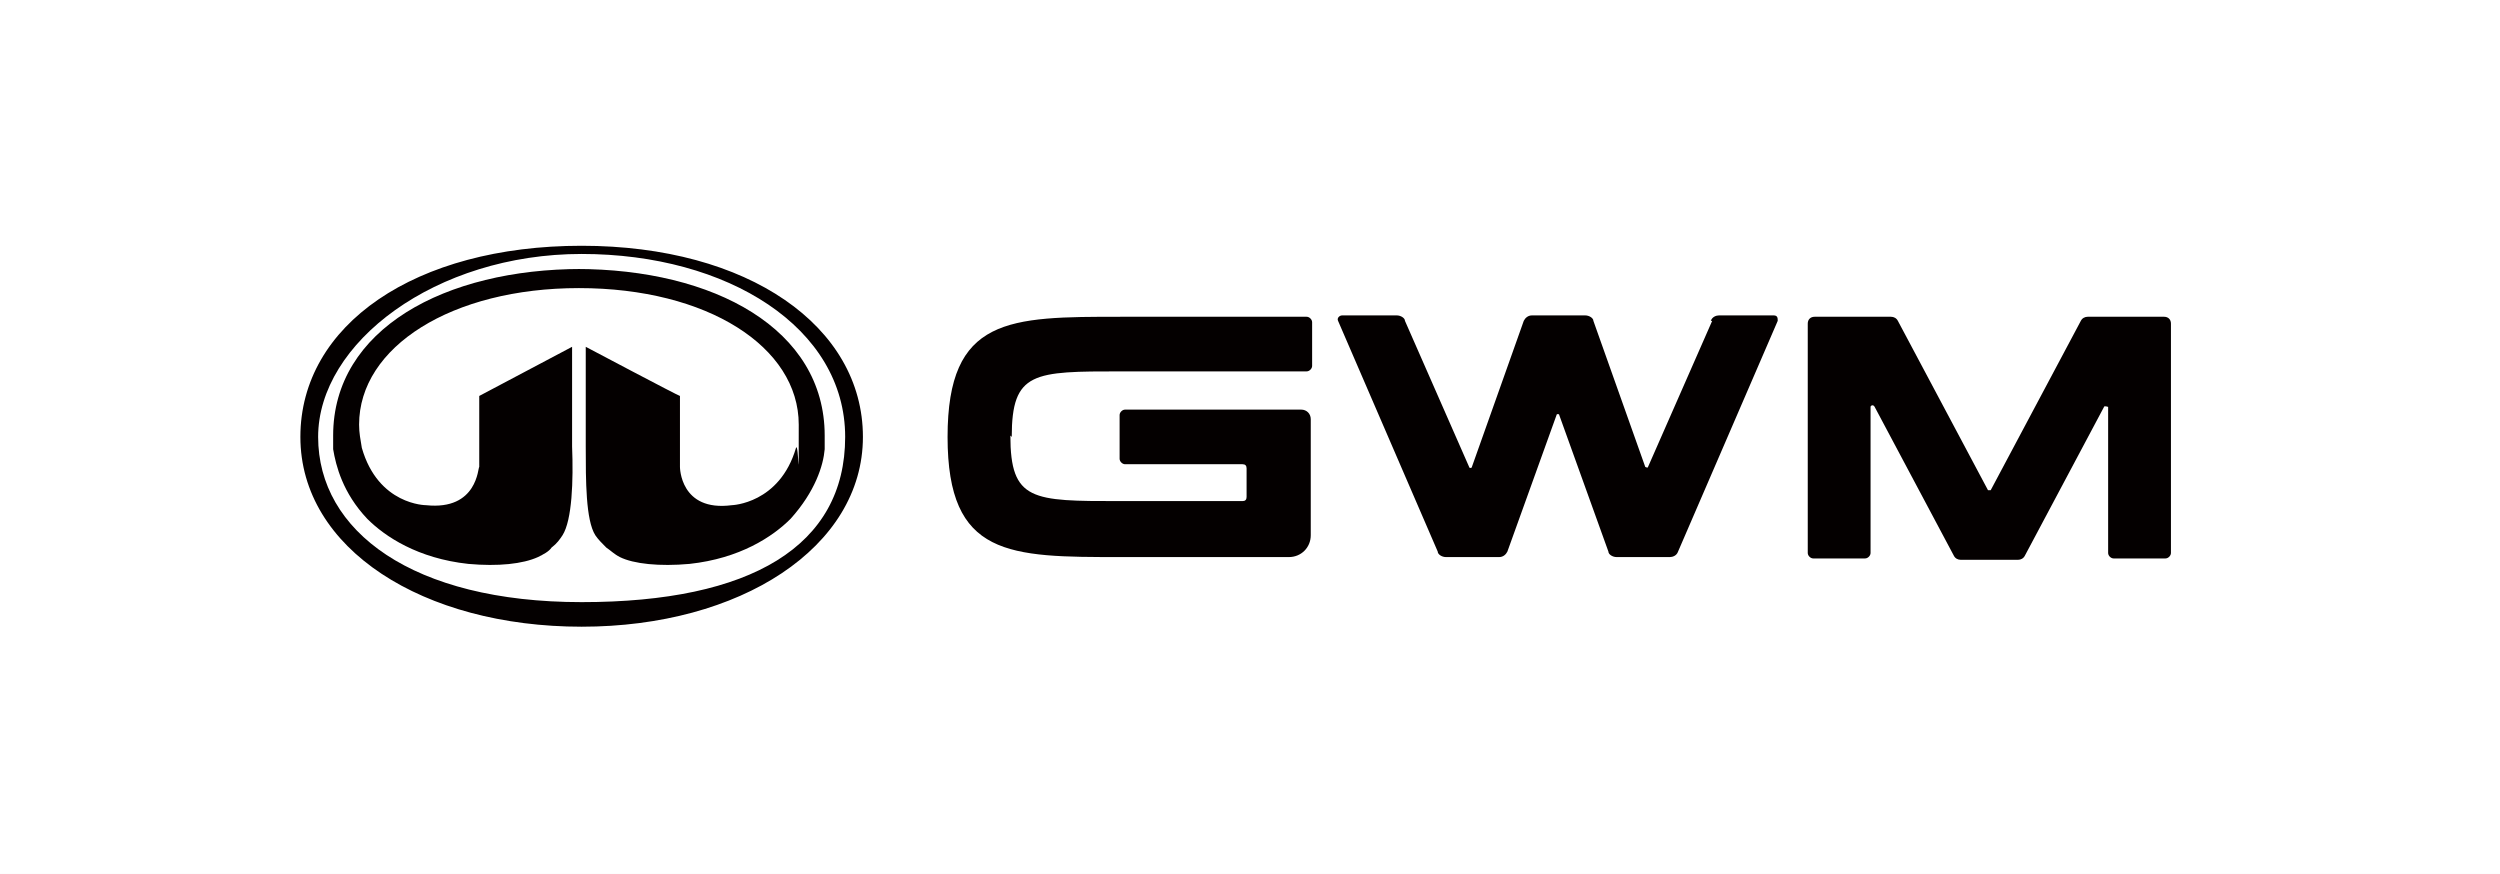
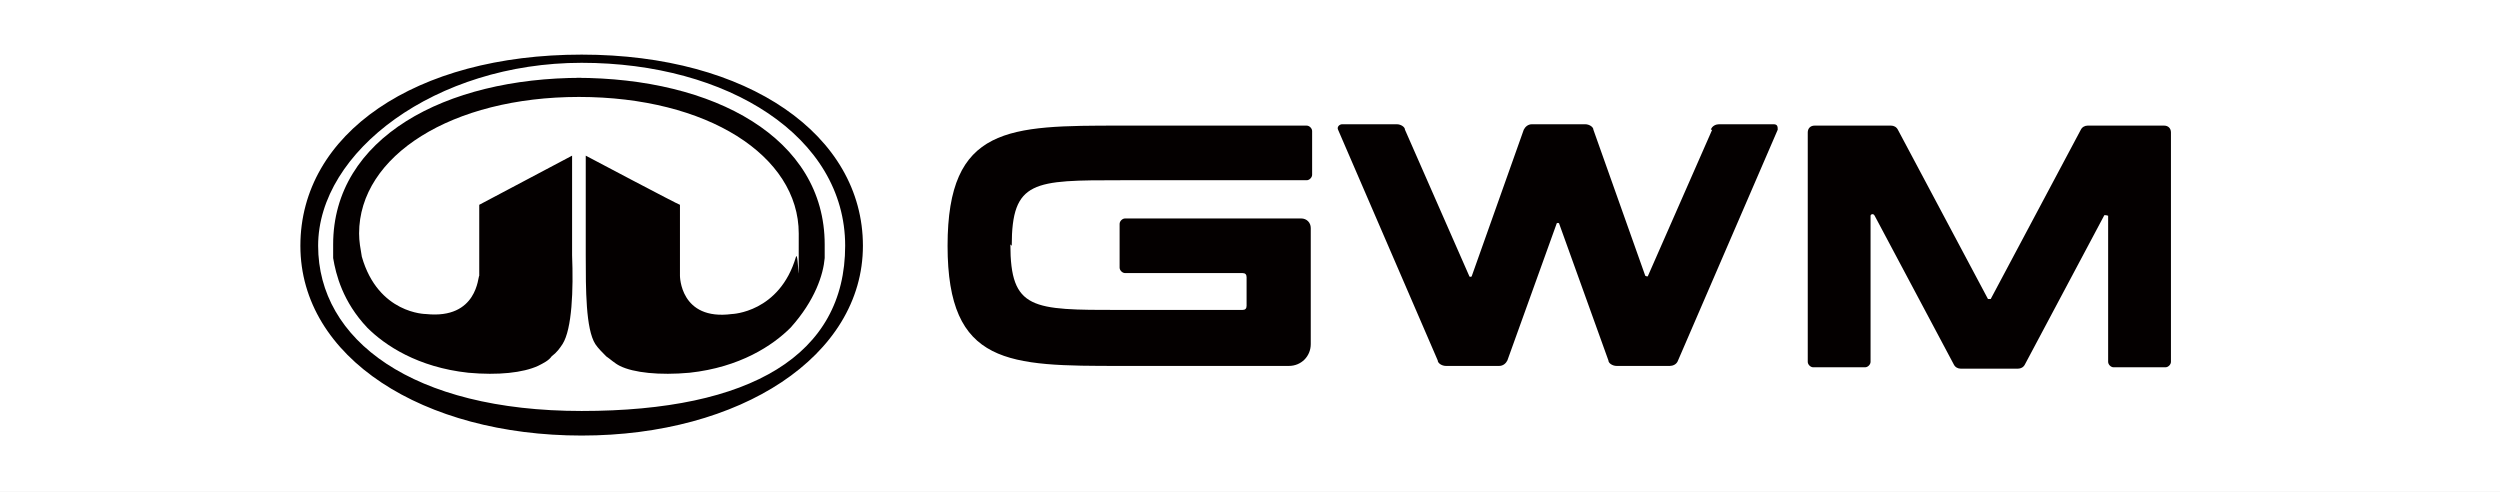
- <svg xmlns="http://www.w3.org/2000/svg" id="gwm-logo" version="1.1" viewBox="0 0 183.1 64">
-   <rect width="183.1" height="64" fill="#fff" />
+ <svg xmlns="http://www.w3.org/2000/svg" id="gwm-logo" version="1.1" viewBox="0 14 183.1 36">
+   <rect y="14" width="183.1" height="36" fill="#fff" />
  <defs>
    <style>
      .st0 {
        fill: #040000;
      }
    </style>
  </defs>
  <g>
    <path class="st0" d="M42.6,18c-12.2,0-20.6,5.8-20.6,14s9,13.9,20.6,13.9,20.6-5.8,20.6-13.9-8.4-14-20.6-14ZM42.6,44.1c-12.4,0-19.3-5.2-19.3-12.1s8.6-13.4,19.3-13.4,19.3,5.4,19.3,13.4-6.9,12.1-19.3,12.1Z" />
    <path class="st0" d="M42.6,19.7h0s0,0,0,0h0c-10,0-18.2,4.4-18.2,12.2s0,.3,0,.4c0,0,0,.1,0,.2,0,0,0,0,0,.1,0,.1,0,.2,0,.3.2,1.2.7,3.2,2.5,5.1h0c1.3,1.3,3.7,2.9,7.4,3.3,2.2.2,4,0,5.1-.5.4-.2.8-.4,1-.7.4-.3.6-.6.8-.9.7-1.1.8-4,.7-6.5,0-.8,0-3.8,0-4.6,0-1.3,0-2.7,0-2.7l-6.8,3.6v5.2c-.1,0-.1,3.2-3.9,2.8,0,0-3.5,0-4.7-4.2-.1-.6-.2-1.1-.2-1.7,0-5.7,6.8-10,16.1-10,9.4,0,16.1,4.3,16.1,10s0,1.2-.2,1.7c-1.2,4.1-4.7,4.2-4.7,4.2-3.8.5-3.8-2.8-3.8-2.8v-5.2c-.1,0-6.9-3.6-6.9-3.6,0,0,0,1.4,0,2.7,0,.7,0,3.7,0,4.6,0,2.5,0,5.4.7,6.5.2.3.5.6.8.9.3.2.6.5,1,.7,1,.5,2.9.7,5.1.5,3.7-.4,6.1-2,7.4-3.3h0c1.8-2,2.4-3.9,2.5-5.1,0-.1,0-.2,0-.3,0,0,0,0,0-.1,0,0,0-.1,0-.2,0-.1,0-.3,0-.4,0-7.8-8.1-12.2-18.2-12.2Z" />
  </g>
  <g>
    <path class="st0" d="M158.5,23.2h-5.6c-.2,0-.4.1-.5.3l-6.6,12.4c0,0-.2,0-.2,0l-6.6-12.4c-.1-.2-.3-.3-.5-.3h-5.6c-.3,0-.5.2-.5.5v16.8c0,.2.2.4.4.4h3.8c.2,0,.4-.2.4-.4v-10.7c0-.1.2-.2.3,0l5.8,10.9c.1.2.3.3.5.3h4.2c.2,0,.4-.1.5-.3l5.8-10.9c0-.1.3,0,.3,0v10.7c0,.2.2.4.4.4h3.8c.2,0,.4-.2.4-.4v-16.8c0-.3-.2-.5-.5-.5Z" />
    <path class="st0" d="M125.4,23.5l-4.7,10.7c0,.1-.2,0-.2,0l-3.8-10.7c0-.2-.3-.4-.6-.4h-3.9c-.3,0-.5.2-.6.4l-3.8,10.7c0,.1-.2.1-.2,0l-4.7-10.7c0-.2-.3-.4-.6-.4h-4c-.2,0-.4.2-.3.4l7.3,16.9c0,.2.3.4.6.4h3.9c.3,0,.5-.2.6-.4l3.6-10c0-.1.2-.1.2,0l3.6,10c0,.2.3.4.6.4h3.9c.2,0,.5-.1.6-.4l7.3-16.9c0-.2,0-.4-.3-.4h-4c-.2,0-.5.1-.6.4Z" />
    <path class="st0" d="M74.1,32c0-4.8,1.6-4.8,8-4.8h13.6c.2,0,.4-.2.4-.4v-3.2c0-.2-.2-.4-.4-.4h-13.6c-8.2,0-12.7,0-12.7,8.8s4.5,8.8,12.7,8.8h12.3c.9,0,1.6-.7,1.6-1.6v-8.5c0-.4-.3-.7-.7-.7h-12.9c-.2,0-.4.2-.4.4v3.2c0,.2.2.4.4.4h8.6c.2,0,.3.1.3.3v2.1c0,.2-.1.3-.3.3h-9c-6.4,0-8,0-8-4.8Z" />
  </g>
</svg>
